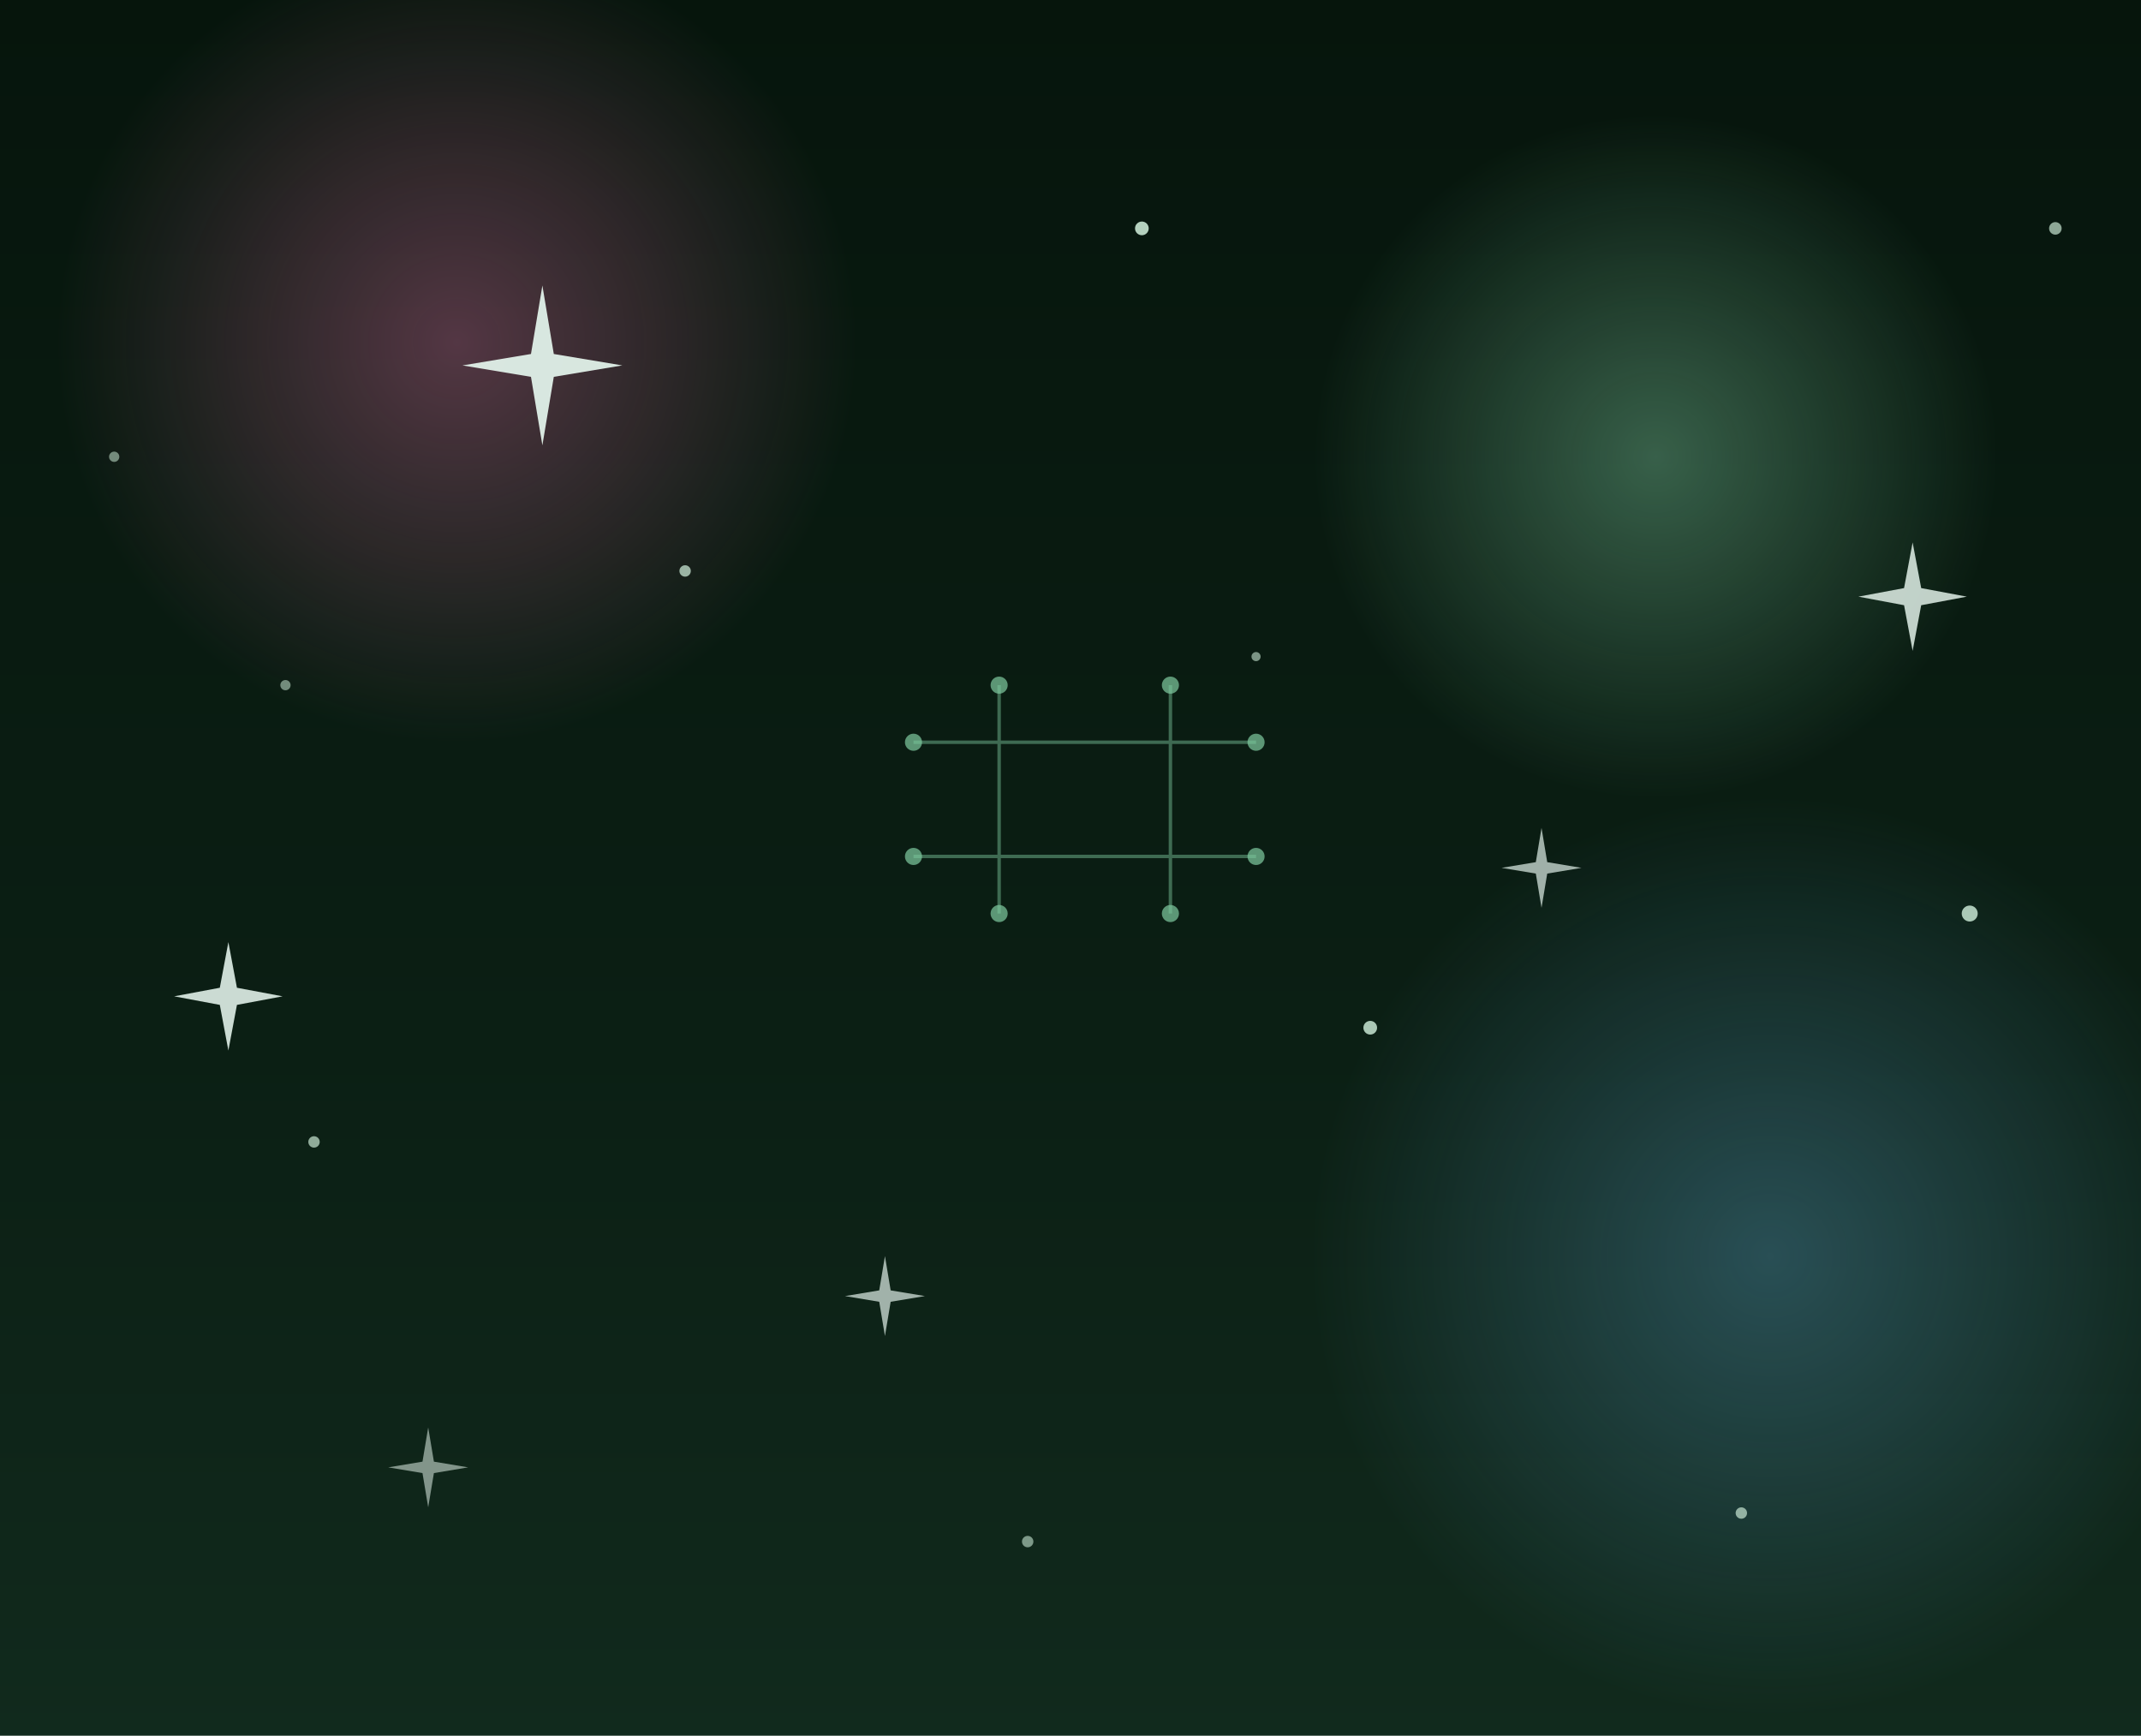
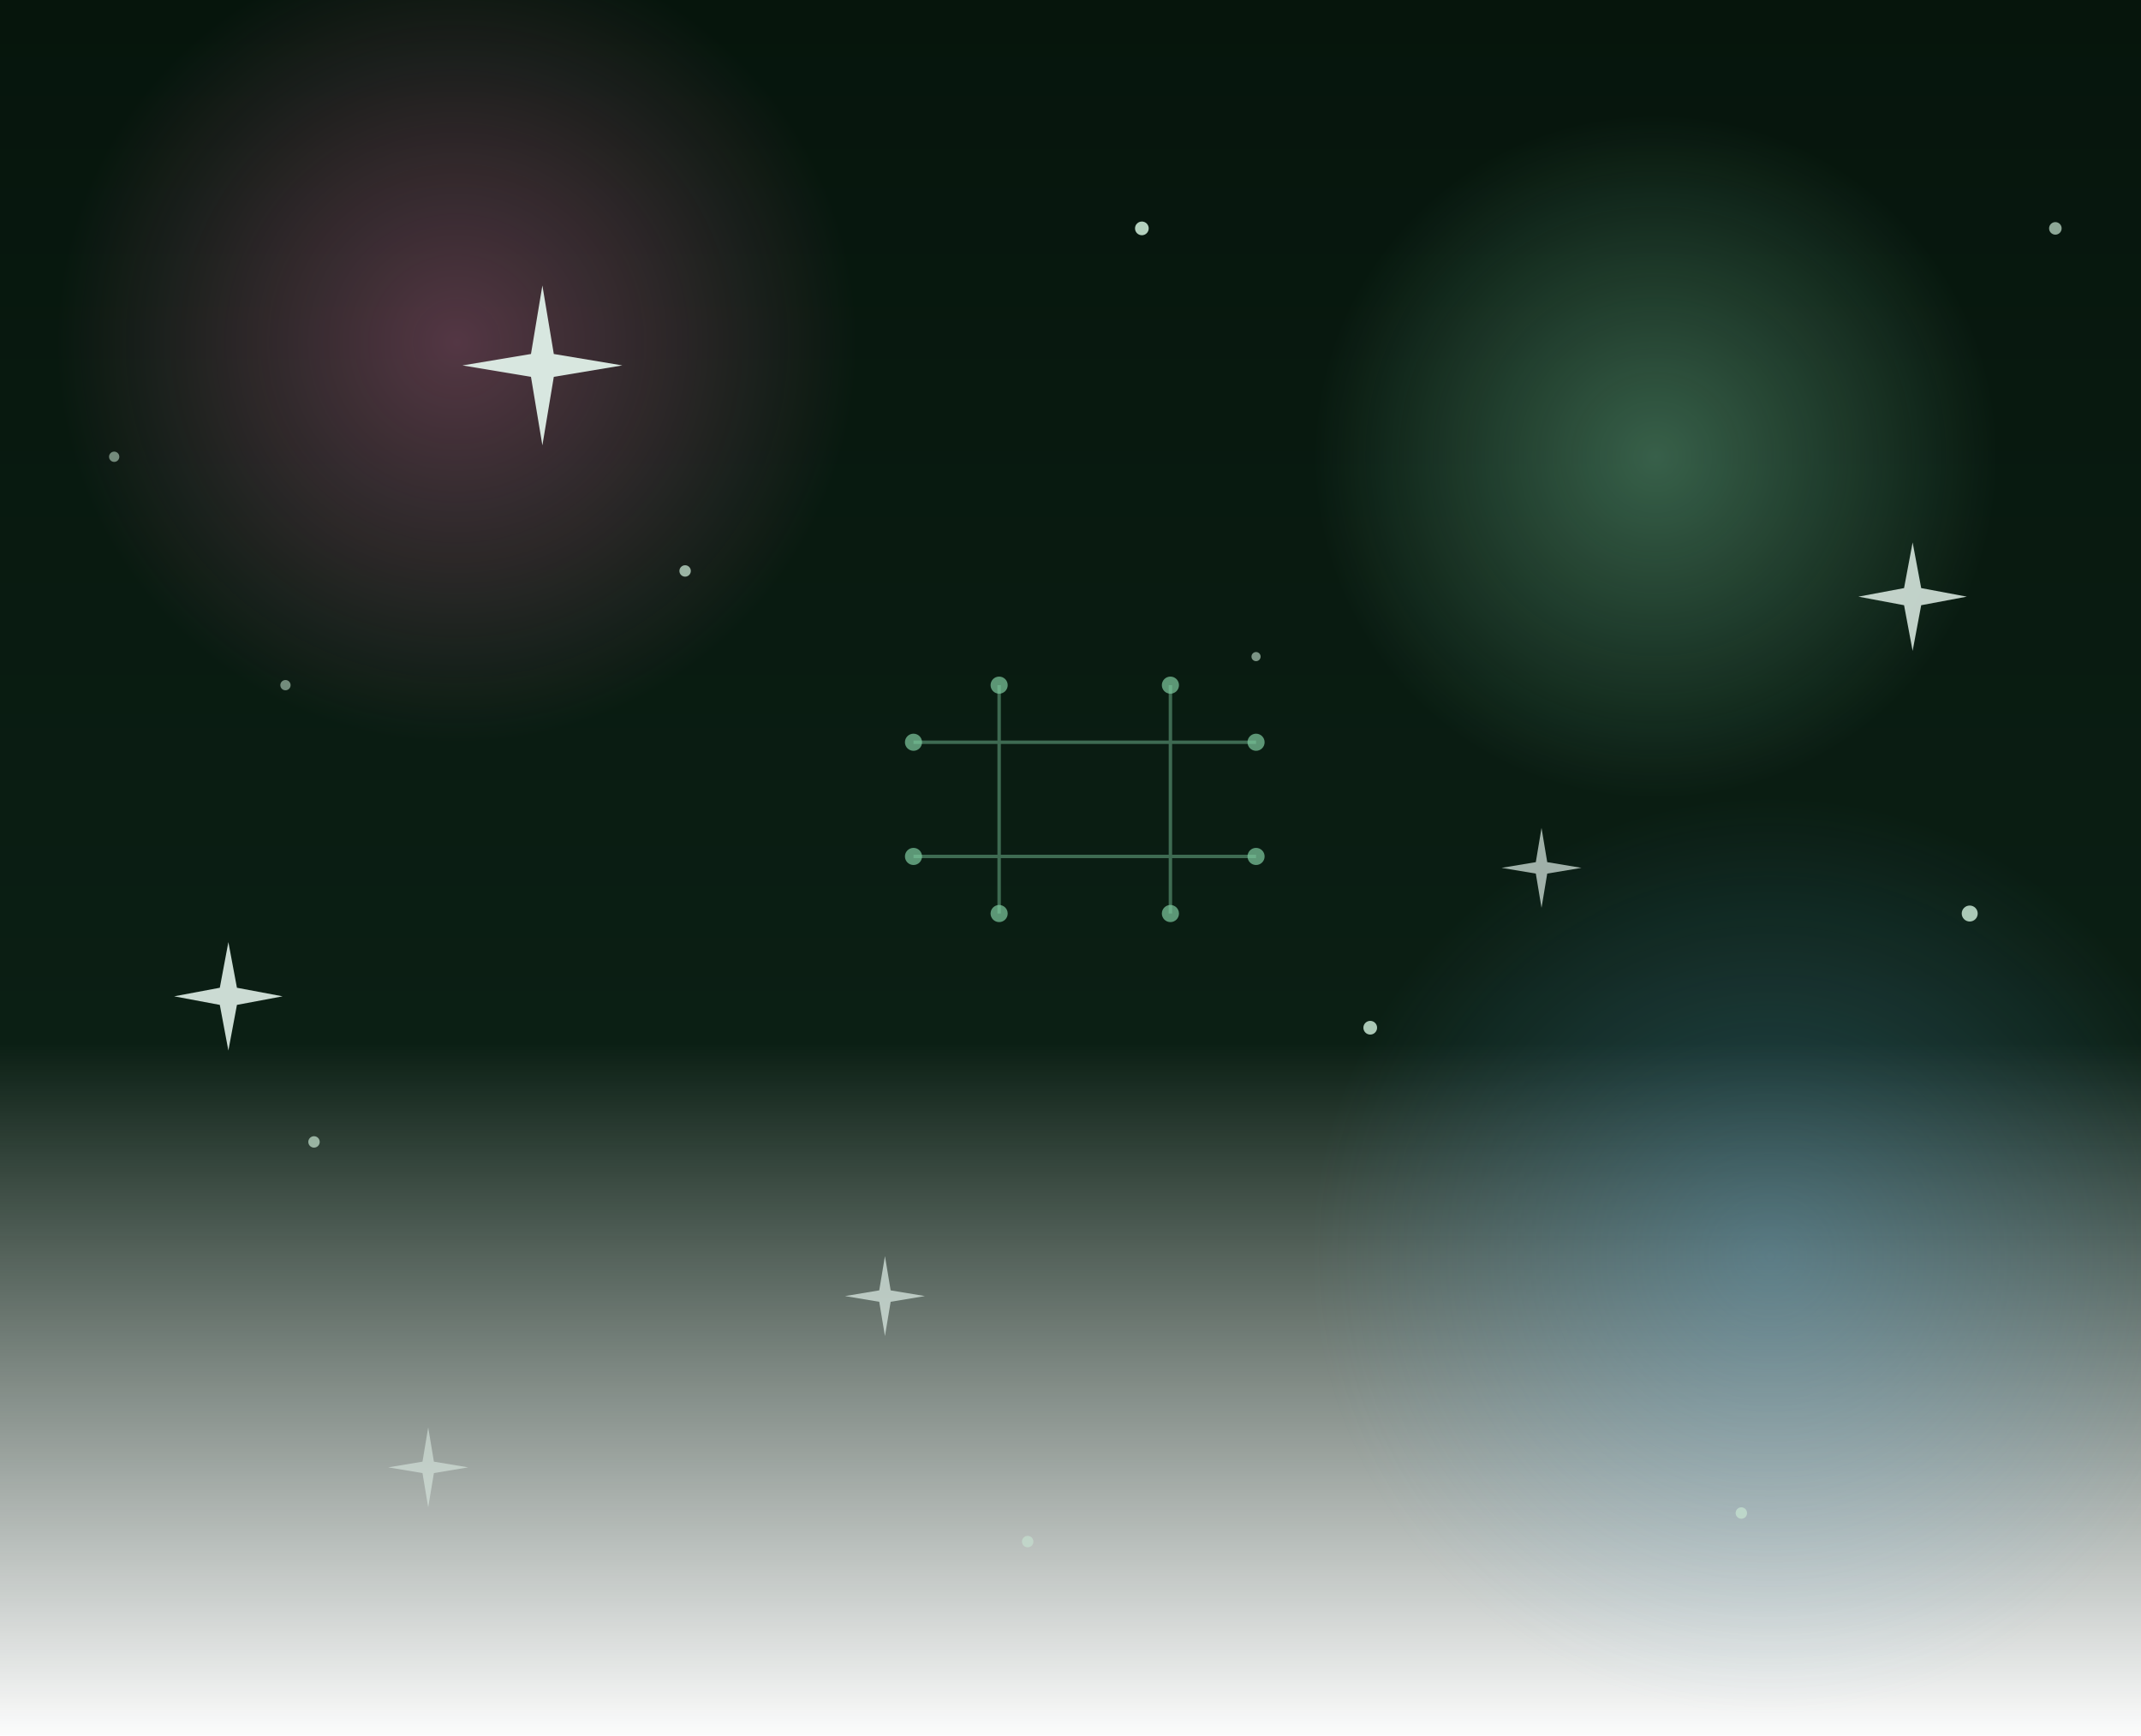
<svg xmlns="http://www.w3.org/2000/svg" width="375" height="304" viewBox="0 0 375 304" fill="none">
  <defs>
    <linearGradient id="skyDark" x1="0" y1="0" x2="0" y2="1">
      <stop offset="0%" stop-color="#06150C" />
      <stop offset="60%" stop-color="#0B1F14" />
-       <stop offset="100%" stop-color="#112A1D" />
+       <stop offset="100%" stop-color="#0B1F14" stop-opacity="0" />
    </linearGradient>
    <radialGradient id="glowPink" cx="0.5" cy="0.5" r="0.5">
      <stop offset="0%" stop-color="#E16FA6" stop-opacity="0.35" />
      <stop offset="100%" stop-color="#E16FA6" stop-opacity="0" />
    </radialGradient>
    <radialGradient id="glowBlue" cx="0.5" cy="0.5" r="0.5">
      <stop offset="0%" stop-color="#6AB7E6" stop-opacity="0.3" />
      <stop offset="100%" stop-color="#6AB7E6" stop-opacity="0" />
    </radialGradient>
    <radialGradient id="glowMint" cx="0.5" cy="0.5" r="0.5">
      <stop offset="0%" stop-color="#7FCAA0" stop-opacity="0.4" />
      <stop offset="100%" stop-color="#7FCAA0" stop-opacity="0" />
    </radialGradient>
  </defs>
  <rect width="375" height="304" fill="url(#skyDark)" />
  <circle cx="80" cy="60" r="70" fill="url(#glowPink)" />
  <circle cx="310" cy="220" r="80" fill="url(#glowBlue)" />
  <circle cx="290" cy="80" r="60" fill="url(#glowMint)" />
  <g fill="#E0F0E8">
    <path d="M95 50 L97 62 L109 64 L97 66 L95 78 L93 66 L81 64 L93 62 Z" opacity="0.95" />
    <path d="M335 95 L336.5 103 L344.5 104.5 L336.5 106 L335 114 L333.5 106 L325.5 104.5 L333.5 103 Z" opacity="0.85" />
    <path d="M40 165 L41.5 173 L49.5 174.5 L41.5 176 L40 184 L38.5 176 L30.5 174.5 L38.5 173 Z" opacity="0.9" />
    <path d="M270 145 L271 151 L277 152 L271 153 L270 159 L269 153 L263 152 L269 151 Z" opacity="0.7" />
    <path d="M155 220 L156 226 L162 227 L156 228 L155 234 L154 228 L148 227 L154 226 Z" opacity="0.7" />
    <path d="M75 250 L76 256 L82 257 L76 258 L75 264 L74 258 L68 257 L74 256 Z" opacity="0.55" />
  </g>
  <g fill="#C7E5D2">
    <circle cx="200" cy="40" r="1.2" opacity="0.9" />
    <circle cx="120" cy="100" r="1" opacity="0.75" />
    <circle cx="240" cy="180" r="1.2" opacity="0.85" />
    <circle cx="55" cy="200" r="1" opacity="0.7" />
    <circle cx="345" cy="160" r="1.4" opacity="0.85" />
    <circle cx="180" cy="270" r="1" opacity="0.6" />
    <circle cx="20" cy="80" r="0.9" opacity="0.55" />
    <circle cx="360" cy="40" r="1.1" opacity="0.7" />
    <circle cx="220" cy="115" r="0.8" opacity="0.6" />
    <circle cx="50" cy="120" r="0.9" opacity="0.55" />
    <circle cx="305" cy="265" r="1" opacity="0.7" />
  </g>
  <g stroke="#7FCAA0" stroke-width="0.6" opacity="0.45">
    <line x1="160" y1="130" x2="220" y2="130" />
    <line x1="160" y1="150" x2="220" y2="150" />
    <line x1="175" y1="120" x2="175" y2="160" />
    <line x1="205" y1="120" x2="205" y2="160" />
  </g>
  <g fill="#7FCAA0" opacity="0.7">
    <circle cx="160" cy="130" r="1.5" />
    <circle cx="220" cy="130" r="1.5" />
    <circle cx="160" cy="150" r="1.5" />
    <circle cx="220" cy="150" r="1.5" />
    <circle cx="175" cy="120" r="1.5" />
    <circle cx="205" cy="120" r="1.5" />
    <circle cx="175" cy="160" r="1.5" />
    <circle cx="205" cy="160" r="1.5" />
  </g>
</svg>
